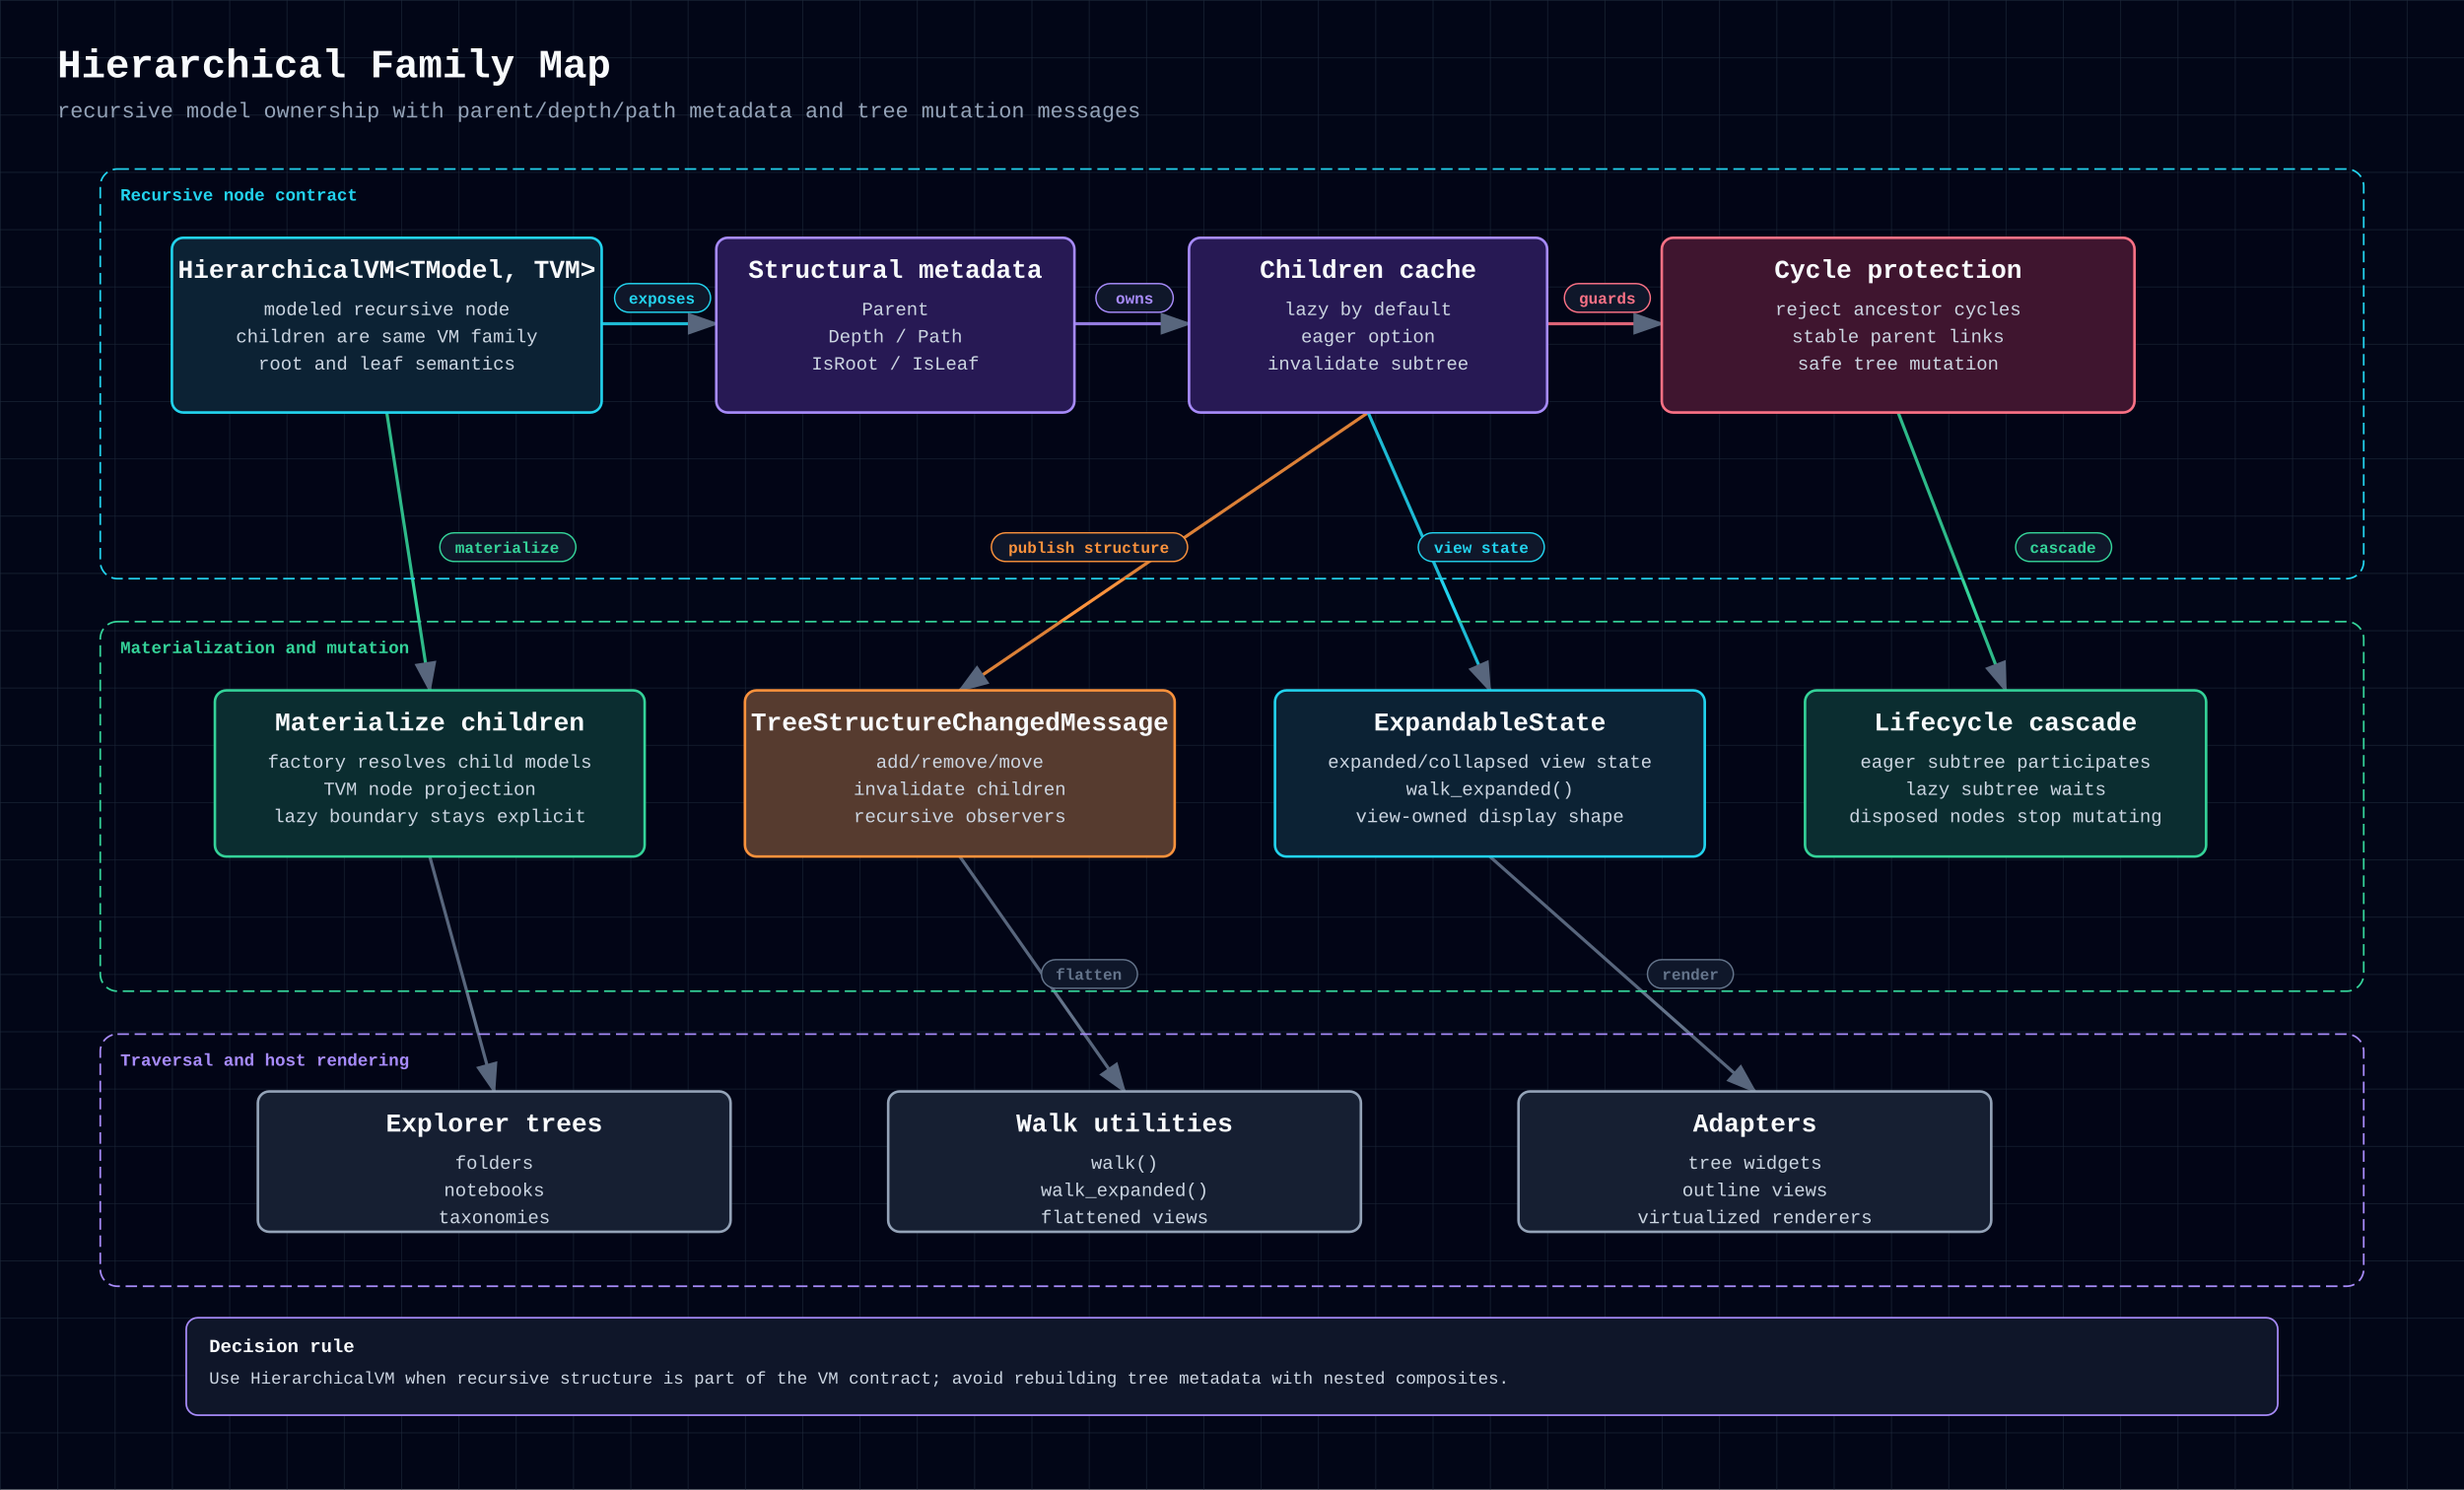
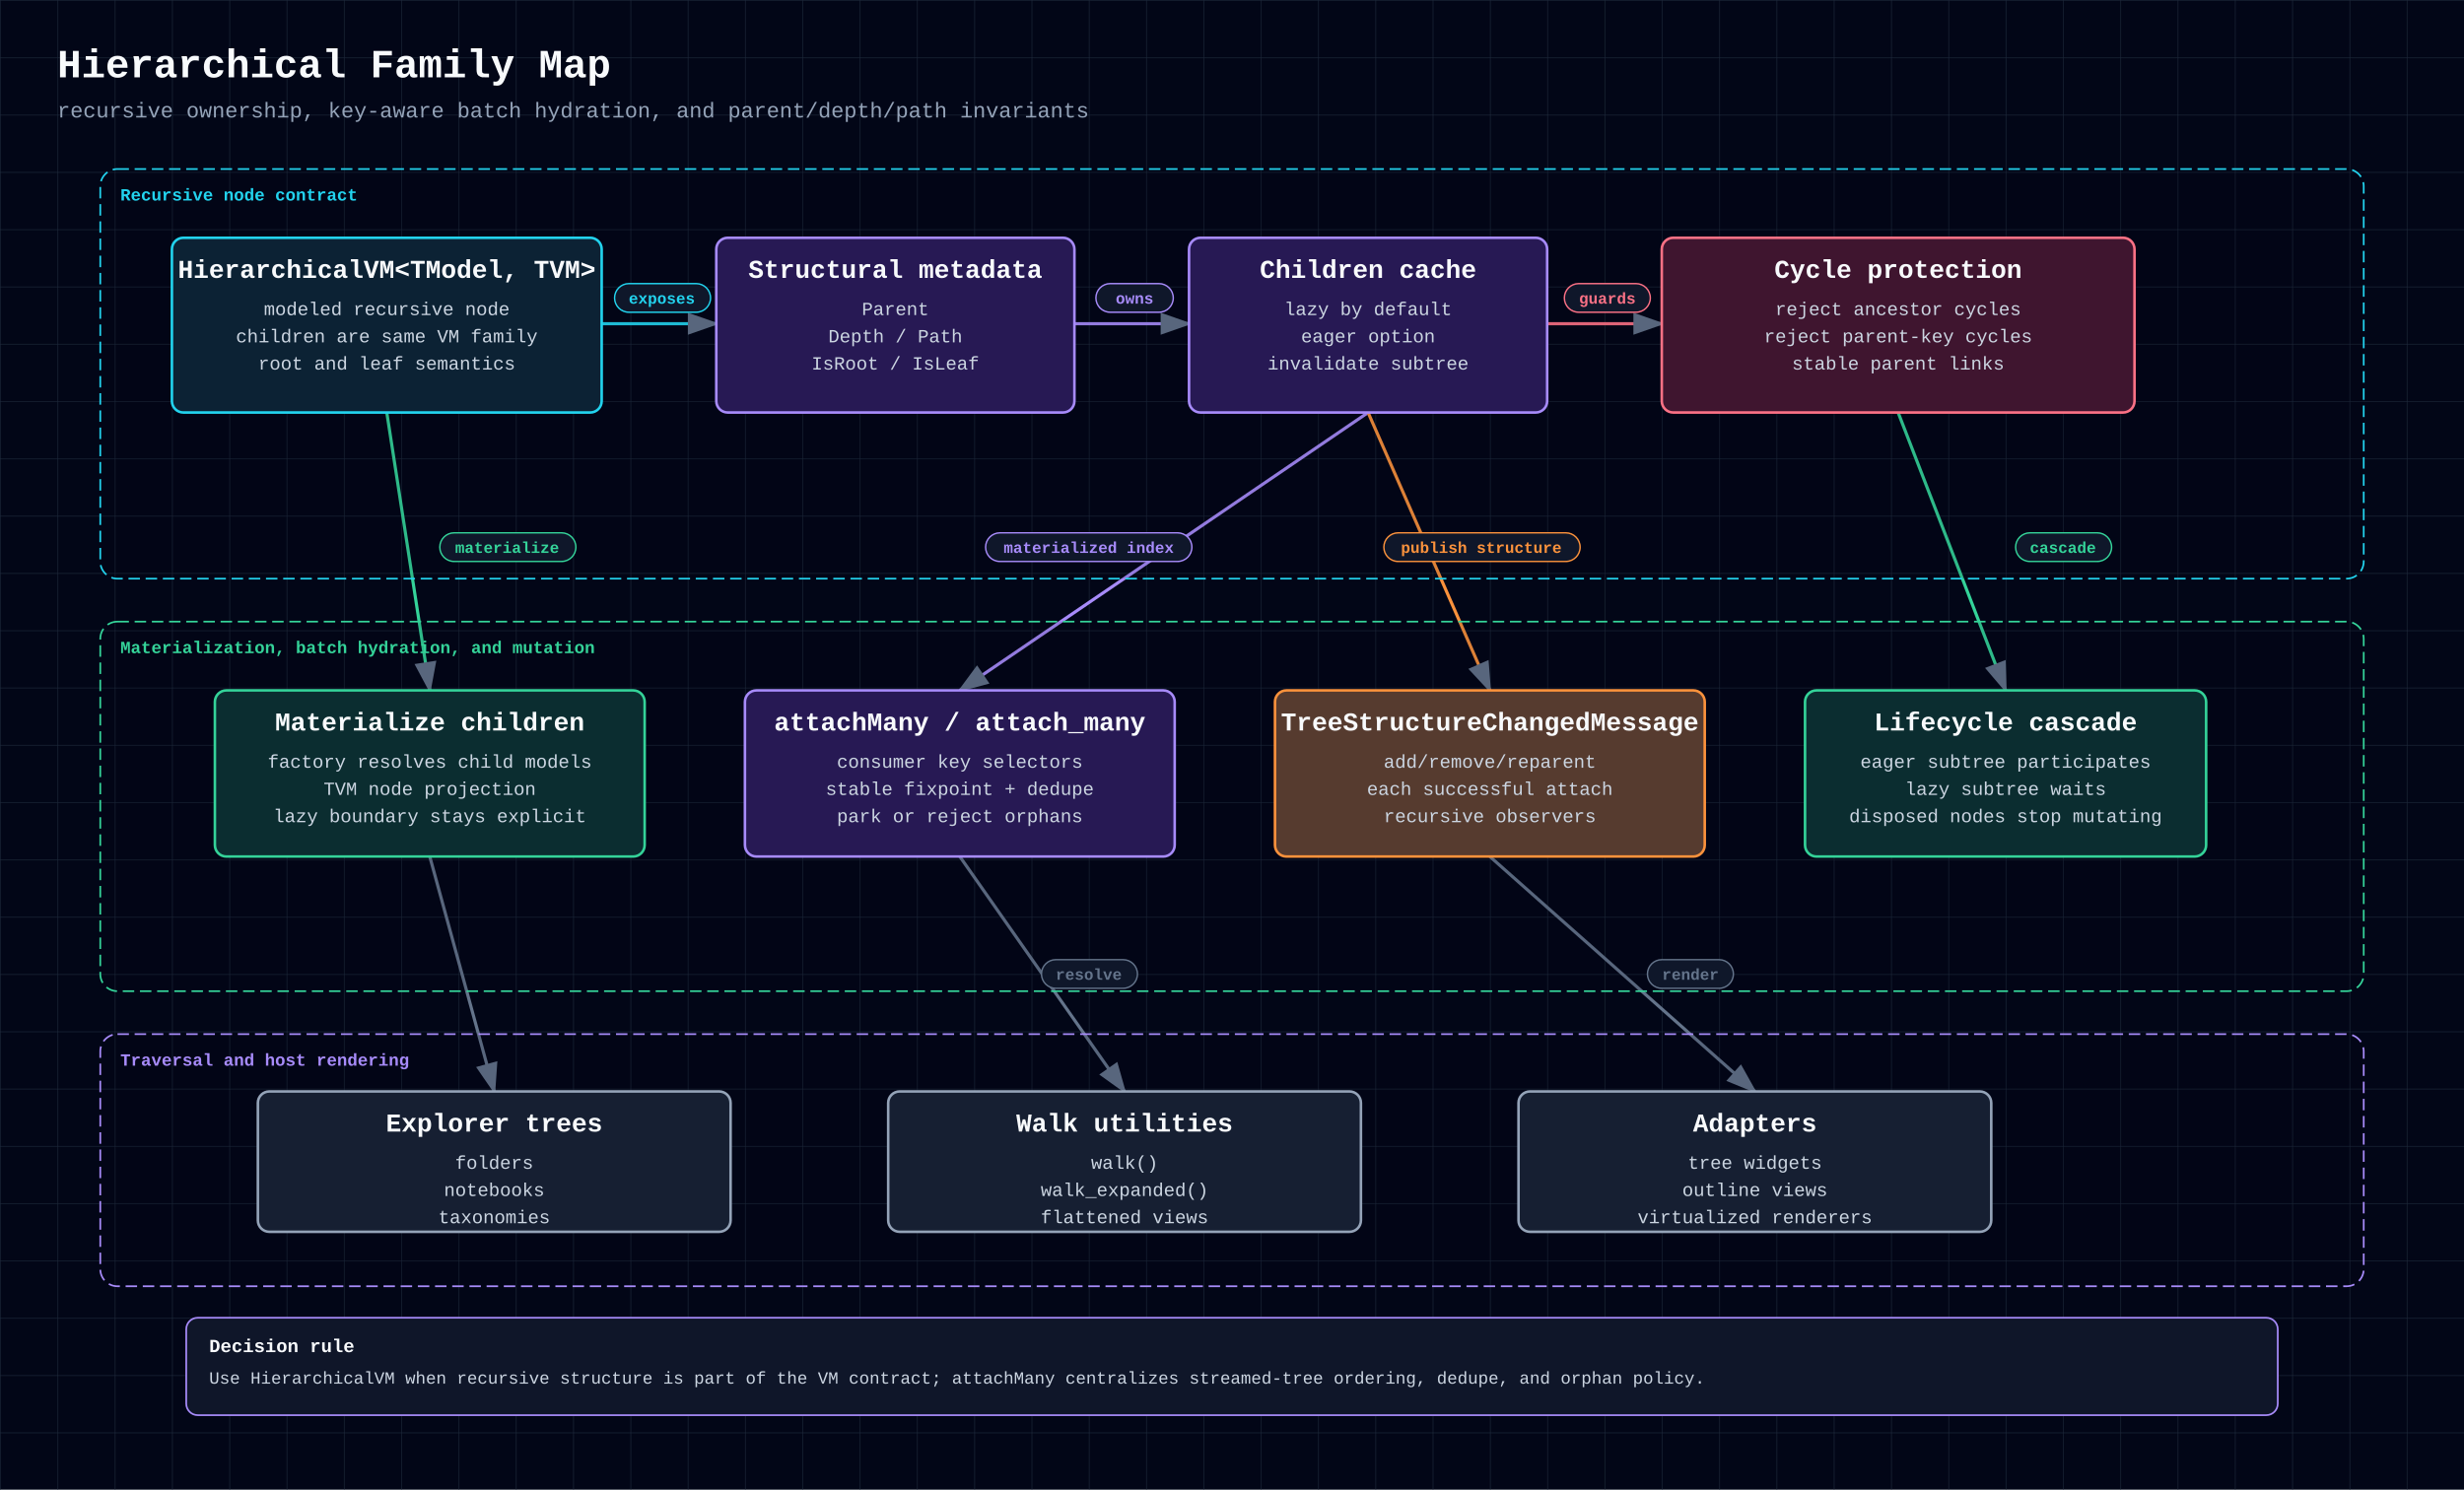
<svg xmlns="http://www.w3.org/2000/svg" width="1720" height="1040" viewBox="0 0 1720 1040" style="font-family: 'JetBrains Mono', ui-monospace, SFMono-Regular, Menlo, Monaco, Consolas, 'Liberation Mono', 'Courier New', monospace;">
  <defs>
    <style>
      text { font-family: 'JetBrains Mono', ui-monospace, SFMono-Regular, Menlo, Monaco, Consolas, 'Liberation Mono', 'Courier New', monospace; }
    </style>
    <pattern id="grid" width="40" height="40" patternUnits="userSpaceOnUse">
      <path d="M 40 0 L 0 0 0 40" fill="none" stroke="#1e293b" stroke-width="0.8" />
    </pattern>
    <marker id="arrowhead" markerWidth="10" markerHeight="7" refX="9" refY="3.5" orient="auto">
      <polygon points="0 0, 10 3.5, 0 7" fill="#64748b" />
    </marker>
  </defs>
  <rect width="100%" height="100%" fill="#020617" />
  <rect width="100%" height="100%" fill="url(#grid)" />
  <text x="40" y="54" fill="#f8fafc" font-size="28" font-weight="700" text-anchor="start">Hierarchical Family Map</text>
-   <text x="40" y="82" fill="#94a3b8" font-size="15" font-weight="400" text-anchor="start">recursive model ownership with parent/depth/path metadata and tree mutation messages</text>
+   <text x="40" y="82" fill="#94a3b8" font-size="15" font-weight="400" text-anchor="start">recursive ownership, key-aware batch hydration, and parent/depth/path invariants</text>
  <polyline points="420,226 500,226" fill="none" stroke="#22d3ee" stroke-width="2.2" marker-end="url(#arrowhead)" />
  <polyline points="750,226 830,226" fill="none" stroke="#a78bfa" stroke-width="2.2" marker-end="url(#arrowhead)" />
  <polyline points="1080,226 1160,226" fill="none" stroke="#fb7185" stroke-width="2.2" marker-end="url(#arrowhead)" />
  <polyline points="270,288 300,482" fill="none" stroke="#34d399" stroke-width="2.2" marker-end="url(#arrowhead)" />
-   <polyline points="955,288 670,482" fill="none" stroke="#fb923c" stroke-width="2.2" marker-end="url(#arrowhead)" />
-   <polyline points="955,288 1040,482" fill="none" stroke="#22d3ee" stroke-width="2.2" marker-end="url(#arrowhead)" />
+   <polyline points="955,288 670,482" fill="none" stroke="#a78bfa" stroke-width="2.2" marker-end="url(#arrowhead)" />
+   <polyline points="955,288 1040,482" fill="none" stroke="#fb923c" stroke-width="2.2" marker-end="url(#arrowhead)" />
  <polyline points="1325,288 1400,482" fill="none" stroke="#34d399" stroke-width="2.2" marker-end="url(#arrowhead)" />
  <polyline points="300,598 345,762" fill="none" stroke="#64748b" stroke-width="2.2" marker-end="url(#arrowhead)" />
  <polyline points="670,598 785,762" fill="none" stroke="#64748b" stroke-width="2.2" marker-end="url(#arrowhead)" />
  <polyline points="1040,598 1225,762" fill="none" stroke="#64748b" stroke-width="2.2" marker-end="url(#arrowhead)" />
  <rect x="70" y="118" width="1580" height="286" rx="12" fill="rgba(2, 6, 23, 0.12)" stroke="#22d3ee" stroke-width="1.2" stroke-dasharray="8 4" />
  <text x="84" y="140" fill="#22d3ee" font-size="12" font-weight="700" text-anchor="start">Recursive node contract</text>
  <rect x="70" y="434" width="1580" height="258" rx="12" fill="rgba(2, 6, 23, 0.12)" stroke="#34d399" stroke-width="1.2" stroke-dasharray="8 4" />
-   <text x="84" y="456" fill="#34d399" font-size="12" font-weight="700" text-anchor="start">Materialization and mutation</text>
+   <text x="84" y="456" fill="#34d399" font-size="12" font-weight="700" text-anchor="start">Materialization, batch hydration, and mutation</text>
  <rect x="70" y="722" width="1580" height="176" rx="12" fill="rgba(2, 6, 23, 0.12)" stroke="#a78bfa" stroke-width="1.2" stroke-dasharray="8 4" />
  <text x="84" y="744" fill="#a78bfa" font-size="12" font-weight="700" text-anchor="start">Traversal and host rendering</text>
  <rect x="120" y="166" width="300" height="122" rx="8" fill="#0f172a" />
  <rect x="120" y="166" width="300" height="122" rx="8" fill="rgba(8, 51, 68, 0.4)" stroke="#22d3ee" stroke-width="1.8" />
  <text x="270" y="194" fill="#f8fafc" font-size="18" font-weight="700" text-anchor="middle">HierarchicalVM&lt;TModel, TVM&gt;</text>
  <text x="270" y="220" fill="#cbd5e1" font-size="13" font-weight="400" text-anchor="middle">modeled recursive node</text>
  <text x="270" y="239" fill="#cbd5e1" font-size="13" font-weight="400" text-anchor="middle">children are same VM family</text>
  <text x="270" y="258" fill="#cbd5e1" font-size="13" font-weight="400" text-anchor="middle">root and leaf semantics</text>
  <rect x="500" y="166" width="250" height="122" rx="8" fill="#0f172a" />
  <rect x="500" y="166" width="250" height="122" rx="8" fill="rgba(76, 29, 149, 0.4)" stroke="#a78bfa" stroke-width="1.8" />
  <text x="625" y="194" fill="#f8fafc" font-size="18" font-weight="700" text-anchor="middle">Structural metadata</text>
  <text x="625" y="220" fill="#cbd5e1" font-size="13" font-weight="400" text-anchor="middle">Parent</text>
  <text x="625" y="239" fill="#cbd5e1" font-size="13" font-weight="400" text-anchor="middle">Depth / Path</text>
  <text x="625" y="258" fill="#cbd5e1" font-size="13" font-weight="400" text-anchor="middle">IsRoot / IsLeaf</text>
  <rect x="830" y="166" width="250" height="122" rx="8" fill="#0f172a" />
  <rect x="830" y="166" width="250" height="122" rx="8" fill="rgba(76, 29, 149, 0.4)" stroke="#a78bfa" stroke-width="1.8" />
  <text x="955" y="194" fill="#f8fafc" font-size="18" font-weight="700" text-anchor="middle">Children cache</text>
  <text x="955" y="220" fill="#cbd5e1" font-size="13" font-weight="400" text-anchor="middle">lazy by default</text>
  <text x="955" y="239" fill="#cbd5e1" font-size="13" font-weight="400" text-anchor="middle">eager option</text>
  <text x="955" y="258" fill="#cbd5e1" font-size="13" font-weight="400" text-anchor="middle">invalidate subtree</text>
  <rect x="1160" y="166" width="330" height="122" rx="8" fill="#0f172a" />
  <rect x="1160" y="166" width="330" height="122" rx="8" fill="rgba(136, 19, 55, 0.4)" stroke="#fb7185" stroke-width="1.8" />
  <text x="1325" y="194" fill="#f8fafc" font-size="18" font-weight="700" text-anchor="middle">Cycle protection</text>
  <text x="1325" y="220" fill="#cbd5e1" font-size="13" font-weight="400" text-anchor="middle">reject ancestor cycles</text>
-   <text x="1325" y="239" fill="#cbd5e1" font-size="13" font-weight="400" text-anchor="middle">stable parent links</text>
-   <text x="1325" y="258" fill="#cbd5e1" font-size="13" font-weight="400" text-anchor="middle">safe tree mutation</text>
+   <text x="1325" y="239" fill="#cbd5e1" font-size="13" font-weight="400" text-anchor="middle">reject parent-key cycles</text>
+   <text x="1325" y="258" fill="#cbd5e1" font-size="13" font-weight="400" text-anchor="middle">stable parent links</text>
  <rect x="150" y="482" width="300" height="116" rx="8" fill="#0f172a" />
  <rect x="150" y="482" width="300" height="116" rx="8" fill="rgba(6, 78, 59, 0.4)" stroke="#34d399" stroke-width="1.8" />
  <text x="300" y="510" fill="#f8fafc" font-size="18" font-weight="700" text-anchor="middle">Materialize children</text>
  <text x="300" y="536" fill="#cbd5e1" font-size="13" font-weight="400" text-anchor="middle">factory resolves child models</text>
  <text x="300" y="555" fill="#cbd5e1" font-size="13" font-weight="400" text-anchor="middle">TVM node projection</text>
  <text x="300" y="574" fill="#cbd5e1" font-size="13" font-weight="400" text-anchor="middle">lazy boundary stays explicit</text>
  <rect x="520" y="482" width="300" height="116" rx="8" fill="#0f172a" />
-   <rect x="520" y="482" width="300" height="116" rx="8" fill="rgba(251, 146, 60, 0.3)" stroke="#fb923c" stroke-width="1.8" />
-   <text x="670" y="510" fill="#f8fafc" font-size="18" font-weight="700" text-anchor="middle">TreeStructureChangedMessage</text>
-   <text x="670" y="536" fill="#cbd5e1" font-size="13" font-weight="400" text-anchor="middle">add/remove/move</text>
-   <text x="670" y="555" fill="#cbd5e1" font-size="13" font-weight="400" text-anchor="middle">invalidate children</text>
-   <text x="670" y="574" fill="#cbd5e1" font-size="13" font-weight="400" text-anchor="middle">recursive observers</text>
+   <rect x="520" y="482" width="300" height="116" rx="8" fill="rgba(76, 29, 149, 0.4)" stroke="#a78bfa" stroke-width="1.8" />
+   <text x="670" y="510" fill="#f8fafc" font-size="18" font-weight="700" text-anchor="middle">attachMany / attach_many</text>
+   <text x="670" y="536" fill="#cbd5e1" font-size="13" font-weight="400" text-anchor="middle">consumer key selectors</text>
+   <text x="670" y="555" fill="#cbd5e1" font-size="13" font-weight="400" text-anchor="middle">stable fixpoint + dedupe</text>
+   <text x="670" y="574" fill="#cbd5e1" font-size="13" font-weight="400" text-anchor="middle">park or reject orphans</text>
  <rect x="890" y="482" width="300" height="116" rx="8" fill="#0f172a" />
-   <rect x="890" y="482" width="300" height="116" rx="8" fill="rgba(8, 51, 68, 0.4)" stroke="#22d3ee" stroke-width="1.8" />
-   <text x="1040" y="510" fill="#f8fafc" font-size="18" font-weight="700" text-anchor="middle">ExpandableState</text>
-   <text x="1040" y="536" fill="#cbd5e1" font-size="13" font-weight="400" text-anchor="middle">expanded/collapsed view state</text>
-   <text x="1040" y="555" fill="#cbd5e1" font-size="13" font-weight="400" text-anchor="middle">walk_expanded()</text>
-   <text x="1040" y="574" fill="#cbd5e1" font-size="13" font-weight="400" text-anchor="middle">view-owned display shape</text>
+   <rect x="890" y="482" width="300" height="116" rx="8" fill="rgba(251, 146, 60, 0.3)" stroke="#fb923c" stroke-width="1.8" />
+   <text x="1040" y="510" fill="#f8fafc" font-size="18" font-weight="700" text-anchor="middle">TreeStructureChangedMessage</text>
+   <text x="1040" y="536" fill="#cbd5e1" font-size="13" font-weight="400" text-anchor="middle">add/remove/reparent</text>
+   <text x="1040" y="555" fill="#cbd5e1" font-size="13" font-weight="400" text-anchor="middle">each successful attach</text>
+   <text x="1040" y="574" fill="#cbd5e1" font-size="13" font-weight="400" text-anchor="middle">recursive observers</text>
  <rect x="1260" y="482" width="280" height="116" rx="8" fill="#0f172a" />
  <rect x="1260" y="482" width="280" height="116" rx="8" fill="rgba(6, 78, 59, 0.4)" stroke="#34d399" stroke-width="1.8" />
  <text x="1400" y="510" fill="#f8fafc" font-size="18" font-weight="700" text-anchor="middle">Lifecycle cascade</text>
  <text x="1400" y="536" fill="#cbd5e1" font-size="13" font-weight="400" text-anchor="middle">eager subtree participates</text>
  <text x="1400" y="555" fill="#cbd5e1" font-size="13" font-weight="400" text-anchor="middle">lazy subtree waits</text>
  <text x="1400" y="574" fill="#cbd5e1" font-size="13" font-weight="400" text-anchor="middle">disposed nodes stop mutating</text>
  <rect x="180" y="762" width="330" height="98" rx="8" fill="#0f172a" />
  <rect x="180" y="762" width="330" height="98" rx="8" fill="rgba(30, 41, 59, 0.5)" stroke="#94a3b8" stroke-width="1.8" />
  <text x="345" y="790" fill="#f8fafc" font-size="18" font-weight="700" text-anchor="middle">Explorer trees</text>
  <text x="345" y="816" fill="#cbd5e1" font-size="13" font-weight="400" text-anchor="middle">folders</text>
  <text x="345" y="835" fill="#cbd5e1" font-size="13" font-weight="400" text-anchor="middle">notebooks</text>
  <text x="345" y="854" fill="#cbd5e1" font-size="13" font-weight="400" text-anchor="middle">taxonomies</text>
  <rect x="620" y="762" width="330" height="98" rx="8" fill="#0f172a" />
  <rect x="620" y="762" width="330" height="98" rx="8" fill="rgba(30, 41, 59, 0.5)" stroke="#94a3b8" stroke-width="1.8" />
  <text x="785" y="790" fill="#f8fafc" font-size="18" font-weight="700" text-anchor="middle">Walk utilities</text>
  <text x="785" y="816" fill="#cbd5e1" font-size="13" font-weight="400" text-anchor="middle">walk()</text>
  <text x="785" y="835" fill="#cbd5e1" font-size="13" font-weight="400" text-anchor="middle">walk_expanded()</text>
  <text x="785" y="854" fill="#cbd5e1" font-size="13" font-weight="400" text-anchor="middle">flattened views</text>
  <rect x="1060" y="762" width="330" height="98" rx="8" fill="#0f172a" />
  <rect x="1060" y="762" width="330" height="98" rx="8" fill="rgba(30, 41, 59, 0.5)" stroke="#94a3b8" stroke-width="1.8" />
  <text x="1225" y="790" fill="#f8fafc" font-size="18" font-weight="700" text-anchor="middle">Adapters</text>
  <text x="1225" y="816" fill="#cbd5e1" font-size="13" font-weight="400" text-anchor="middle">tree widgets</text>
  <text x="1225" y="835" fill="#cbd5e1" font-size="13" font-weight="400" text-anchor="middle">outline views</text>
  <text x="1225" y="854" fill="#cbd5e1" font-size="13" font-weight="400" text-anchor="middle">virtualized renderers</text>
  <rect x="130" y="920" width="1460" height="68" rx="8" fill="#0f172a" />
  <rect x="130" y="920" width="1460" height="68" rx="8" fill="rgba(15, 23, 42, 0.94)" stroke="#a78bfa" stroke-width="1.2" />
  <text x="146" y="944" fill="#f8fafc" font-size="13" font-weight="700" text-anchor="start">Decision rule</text>
-   <text x="146" y="966" fill="#cbd5e1" font-size="12" font-weight="400" text-anchor="start">Use HierarchicalVM when recursive structure is part of the VM contract; avoid rebuilding tree metadata with nested composites.</text>
+   <text x="146" y="966" fill="#cbd5e1" font-size="12" font-weight="400" text-anchor="start">Use HierarchicalVM when recursive structure is part of the VM contract; attachMany centralizes streamed-tree ordering, dedupe, and orphan policy.</text>
  <rect x="429" y="198" width="67" height="20" rx="10" fill="#0f172a" stroke="#22d3ee" stroke-width="1" />
  <text x="462" y="212" fill="#22d3ee" font-size="11" font-weight="700" text-anchor="middle">exposes</text>
  <rect x="765" y="198" width="54" height="20" rx="10" fill="#0f172a" stroke="#a78bfa" stroke-width="1" />
  <text x="792" y="212" fill="#a78bfa" font-size="11" font-weight="700" text-anchor="middle">owns</text>
  <rect x="1092" y="198" width="60" height="20" rx="10" fill="#0f172a" stroke="#fb7185" stroke-width="1" />
  <text x="1122" y="212" fill="#fb7185" font-size="11" font-weight="700" text-anchor="middle">guards</text>
  <rect x="307" y="372" width="95" height="20" rx="10" fill="#0f172a" stroke="#34d399" stroke-width="1" />
  <text x="354" y="386" fill="#34d399" font-size="11" font-weight="700" text-anchor="middle">materialize</text>
-   <rect x="692" y="372" width="137" height="20" rx="10" fill="#0f172a" stroke="#fb923c" stroke-width="1" />
-   <text x="760" y="386" fill="#fb923c" font-size="11" font-weight="700" text-anchor="middle">publish structure</text>
-   <rect x="990" y="372" width="88" height="20" rx="10" fill="#0f172a" stroke="#22d3ee" stroke-width="1" />
-   <text x="1034" y="386" fill="#22d3ee" font-size="11" font-weight="700" text-anchor="middle">view state</text>
+   <rect x="688" y="372" width="144" height="20" rx="10" fill="#0f172a" stroke="#a78bfa" stroke-width="1" />
+   <text x="760" y="386" fill="#a78bfa" font-size="11" font-weight="700" text-anchor="middle">materialized index</text>
+   <rect x="966" y="372" width="137" height="20" rx="10" fill="#0f172a" stroke="#fb923c" stroke-width="1" />
+   <text x="1034" y="386" fill="#fb923c" font-size="11" font-weight="700" text-anchor="middle">publish structure</text>
  <rect x="1407" y="372" width="67" height="20" rx="10" fill="#0f172a" stroke="#34d399" stroke-width="1" />
  <text x="1440" y="386" fill="#34d399" font-size="11" font-weight="700" text-anchor="middle">cascade</text>
  <rect x="727" y="670" width="67" height="20" rx="10" fill="#0f172a" stroke="#64748b" stroke-width="1" />
-   <text x="760" y="684" fill="#64748b" font-size="11" font-weight="700" text-anchor="middle">flatten</text>
+   <text x="760" y="684" fill="#64748b" font-size="11" font-weight="700" text-anchor="middle">resolve</text>
  <rect x="1150" y="670" width="60" height="20" rx="10" fill="#0f172a" stroke="#64748b" stroke-width="1" />
  <text x="1180" y="684" fill="#64748b" font-size="11" font-weight="700" text-anchor="middle">render</text>
</svg>
